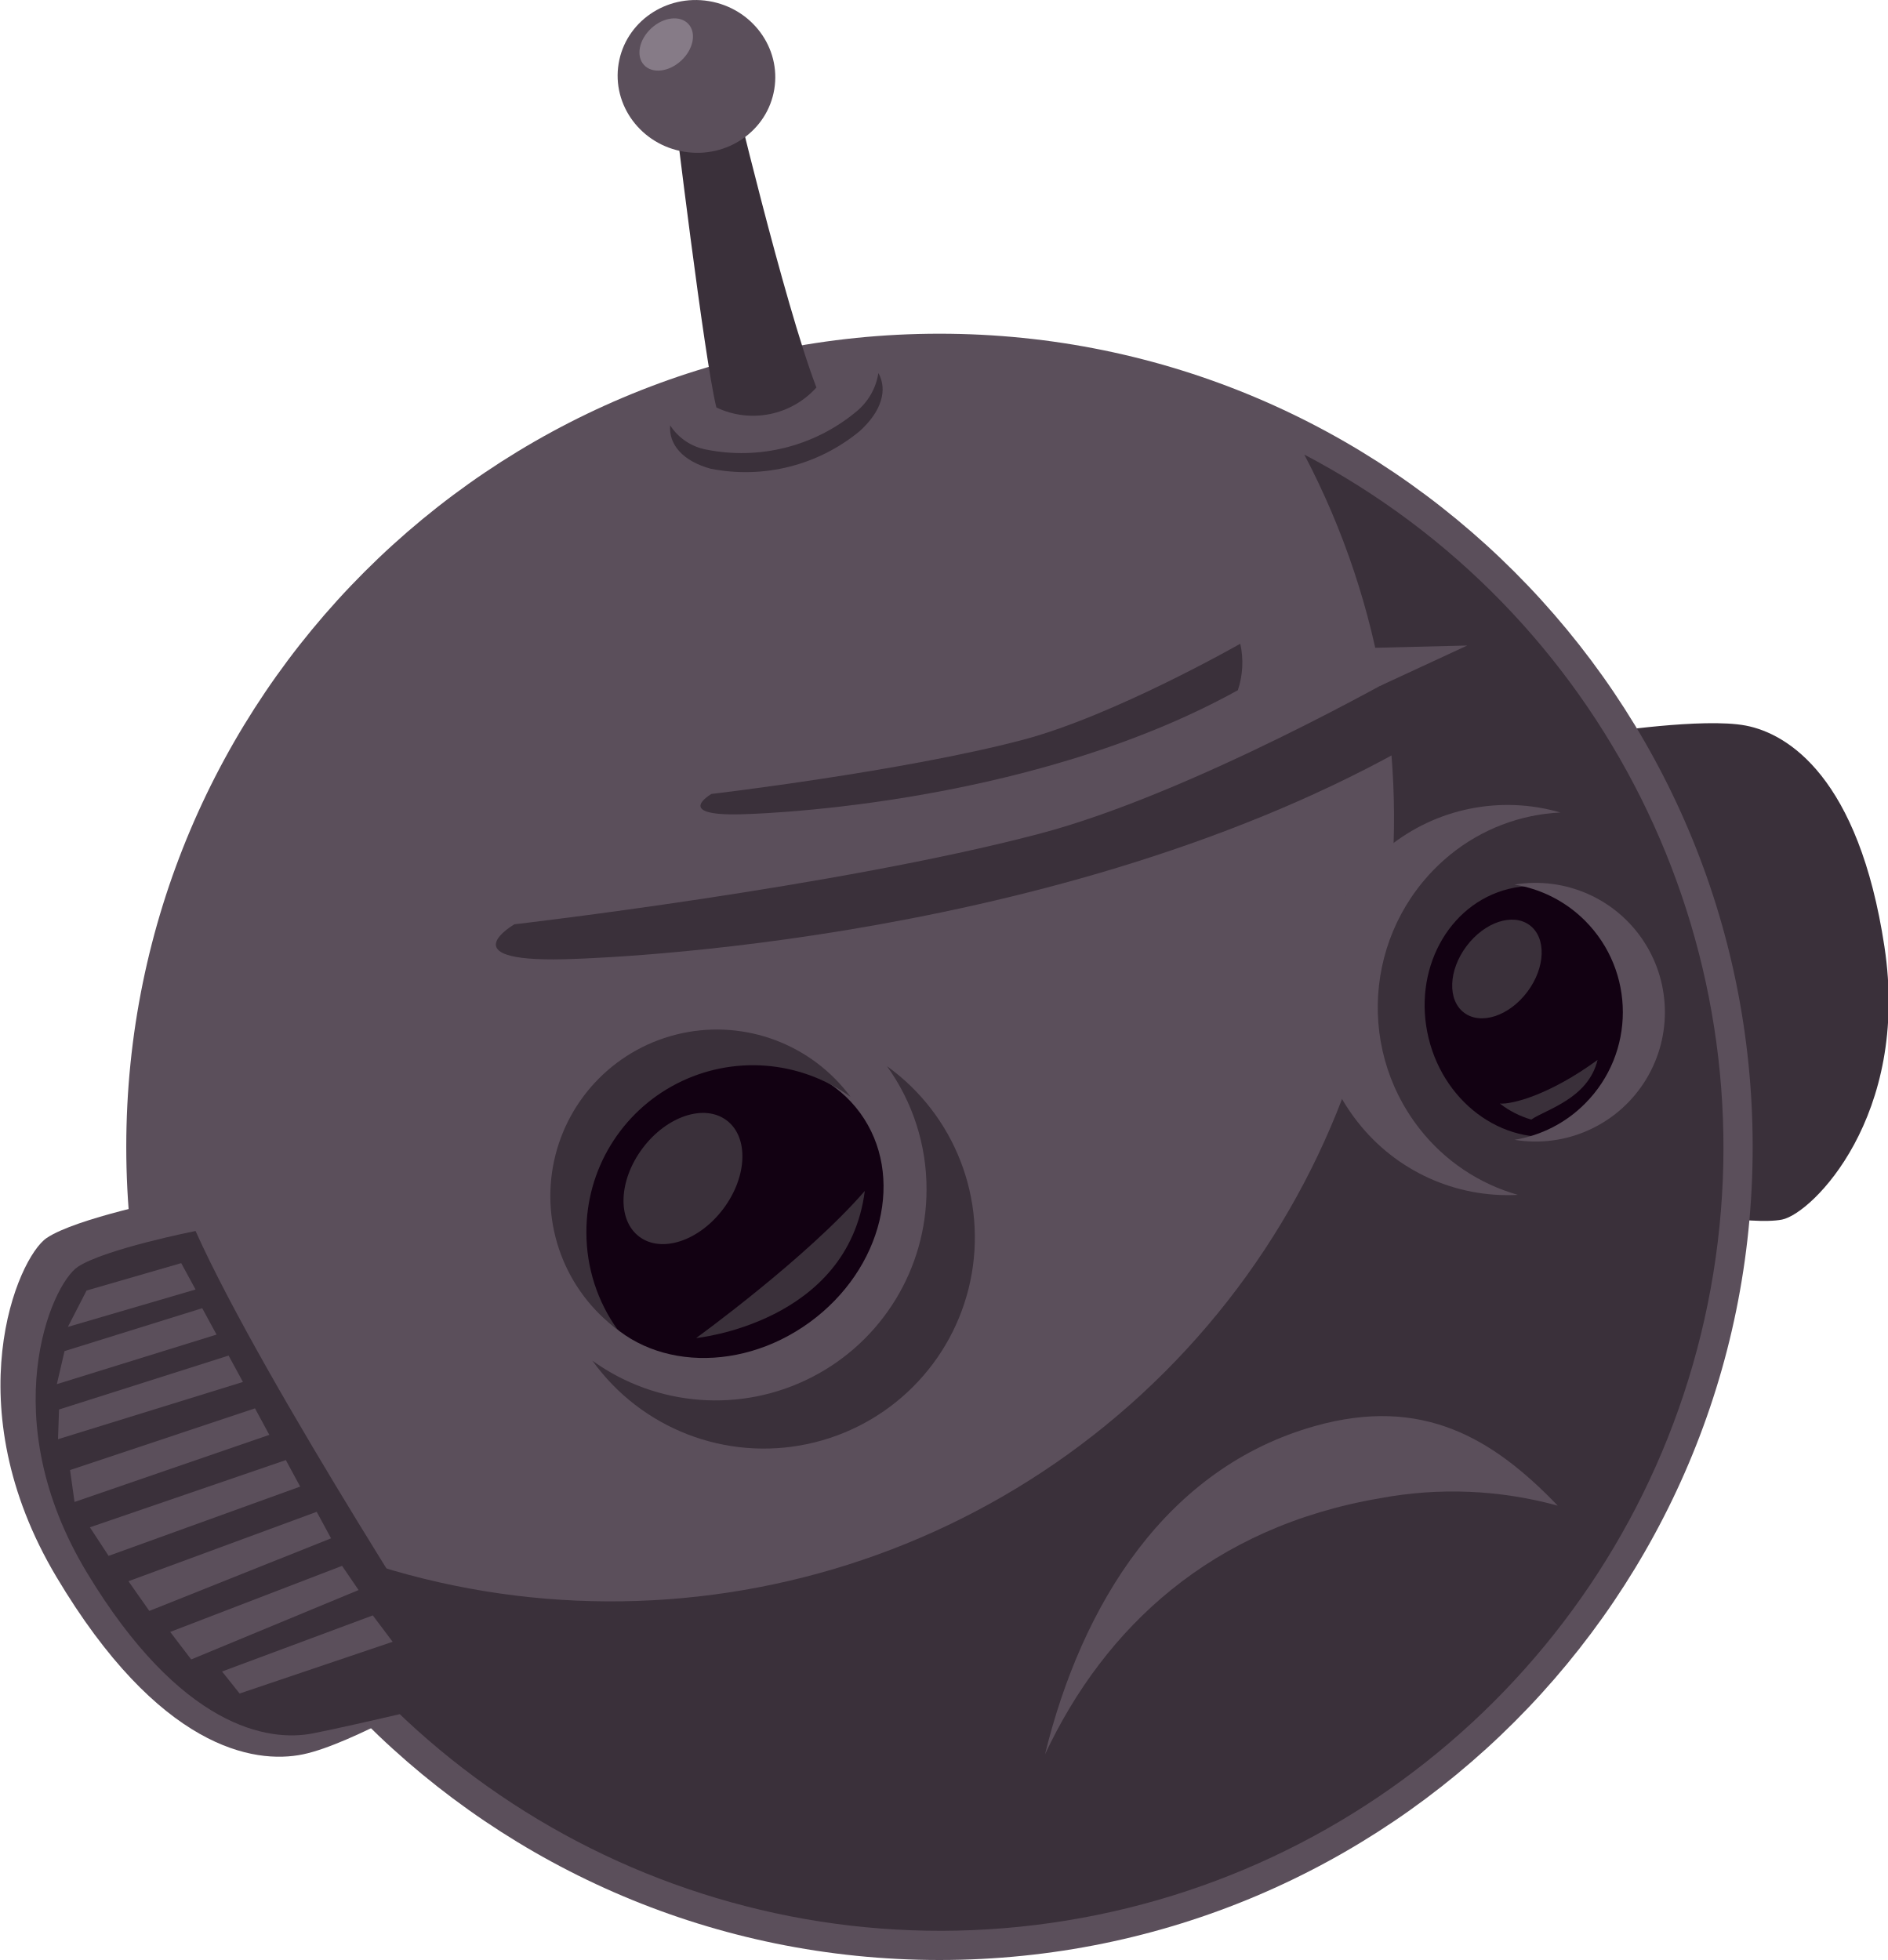
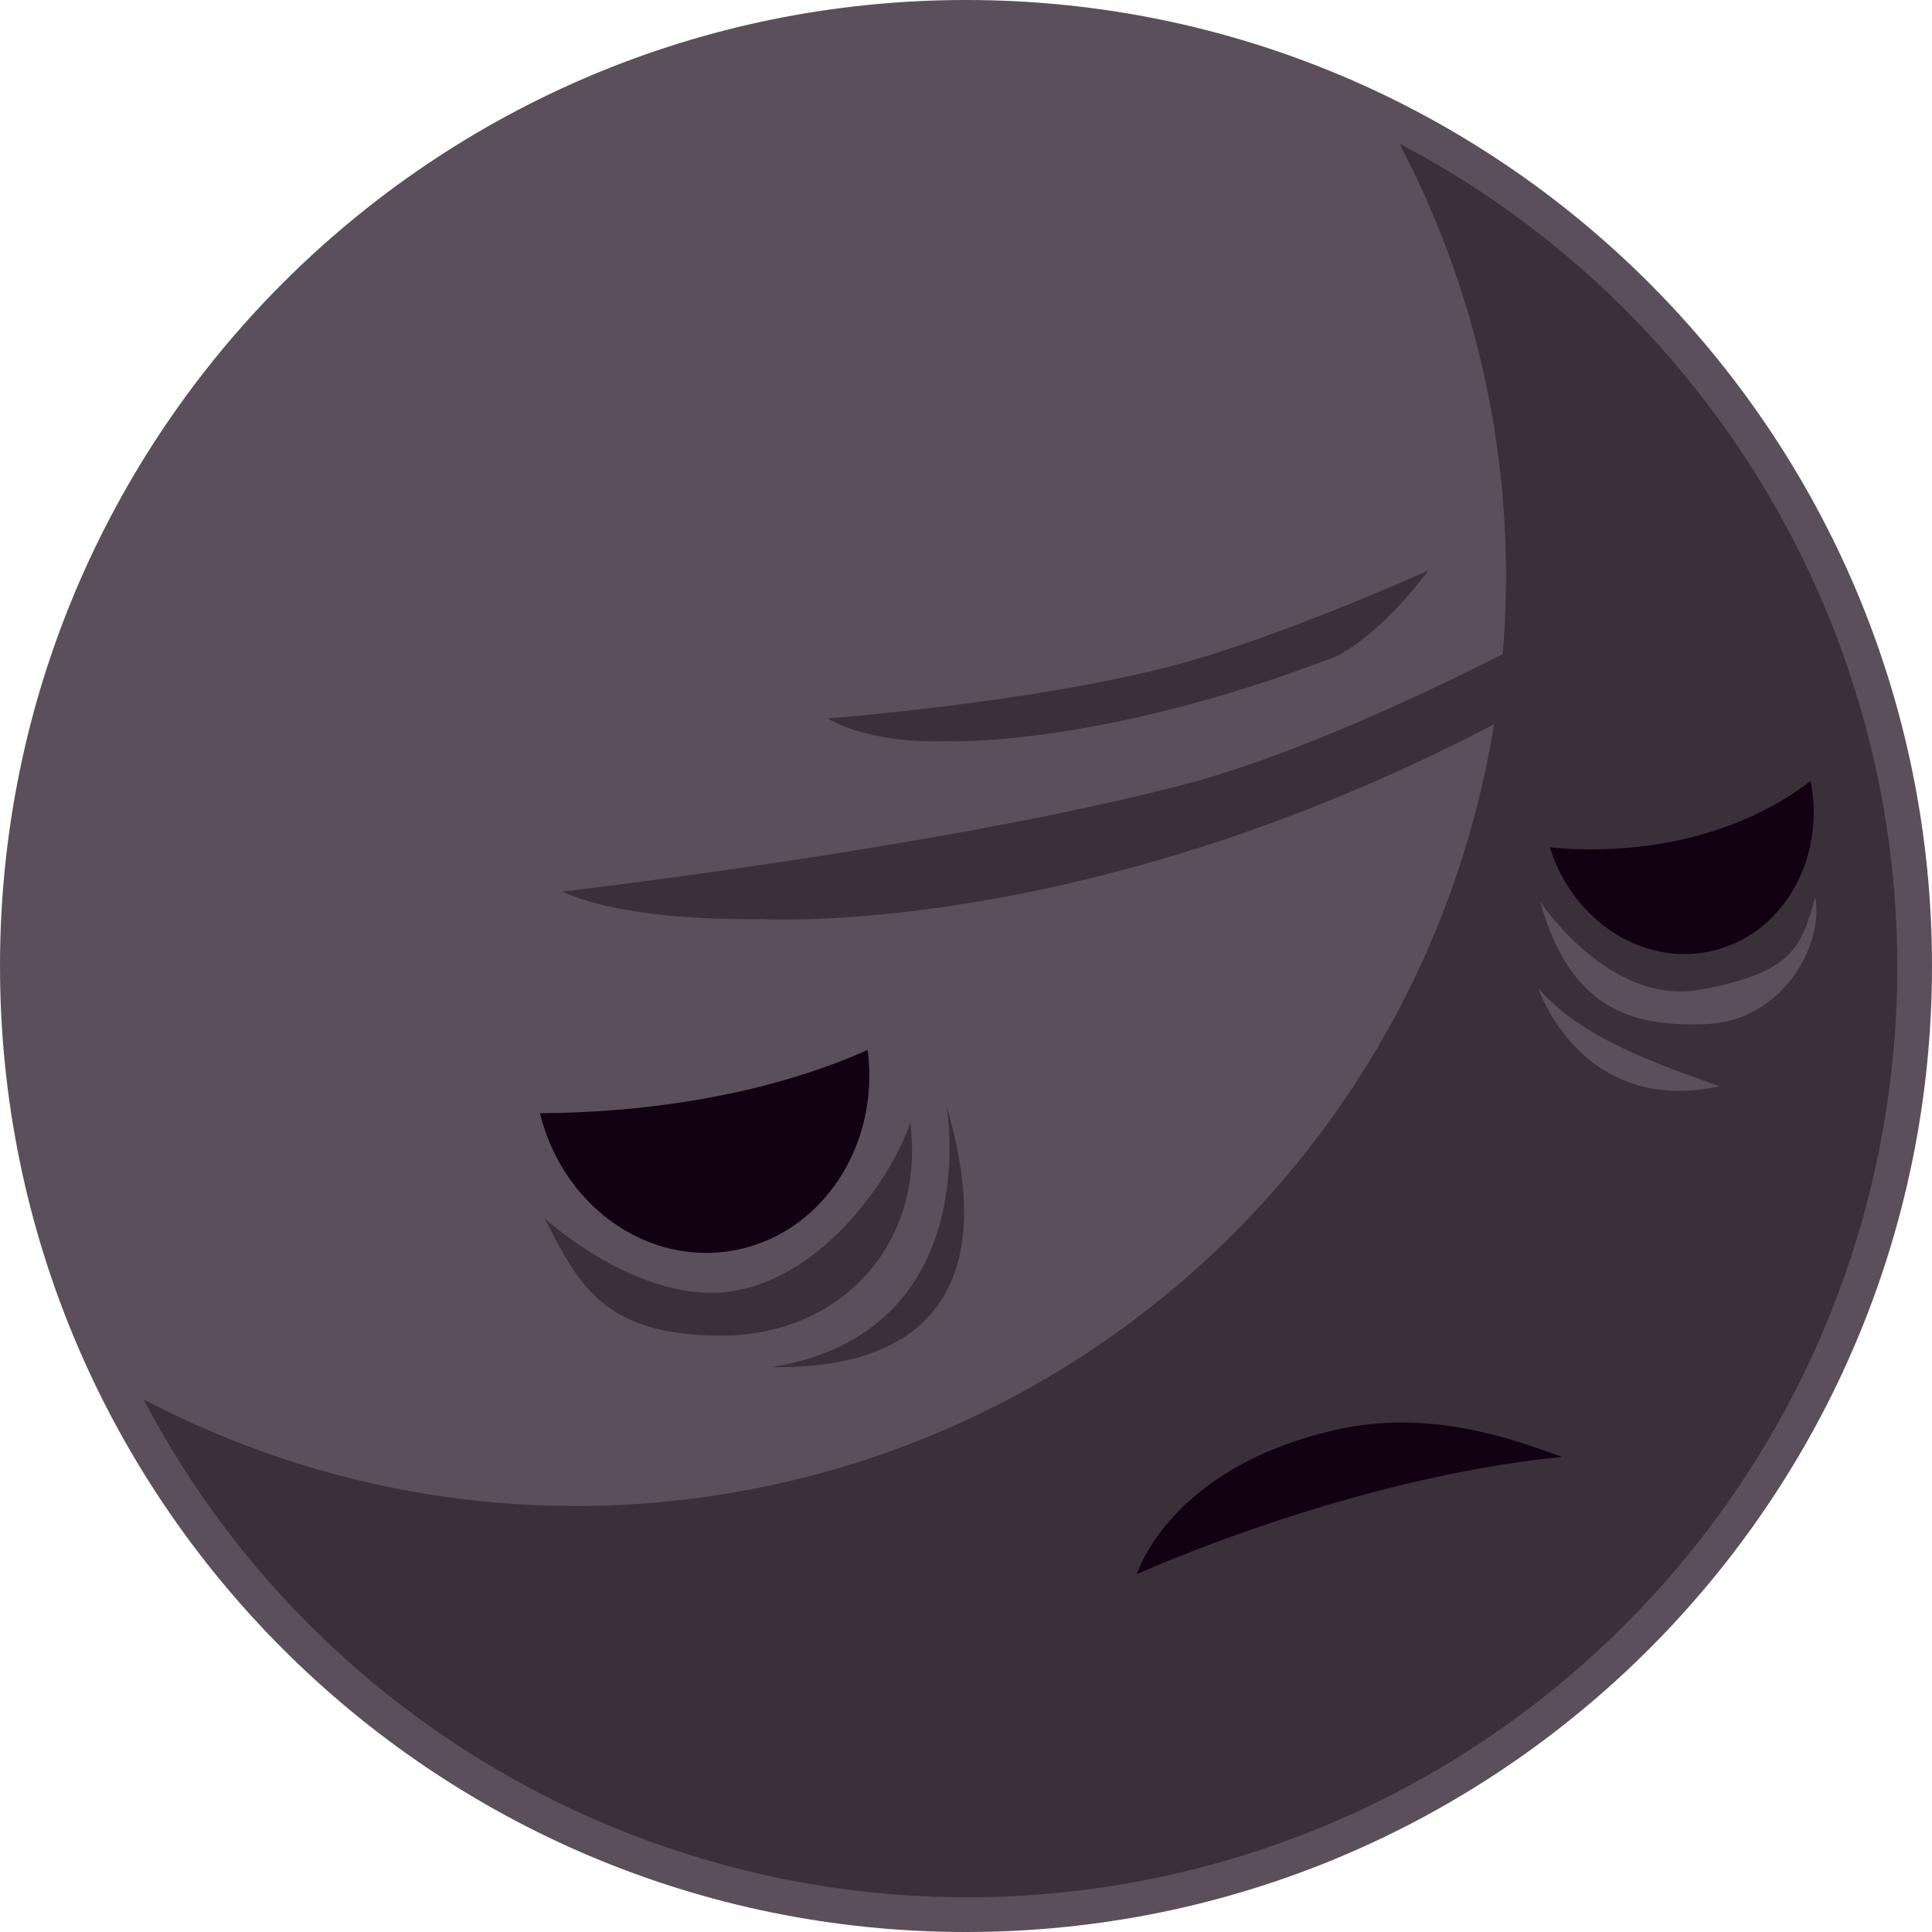
- <svg xmlns="http://www.w3.org/2000/svg" viewBox="0 0 147.41 153.06">
+ <svg xmlns="http://www.w3.org/2000/svg" viewBox="0 0 362.3 362.3">
  <g id="Layer_2" data-name="Layer 2">
    <g id="Layer_1-2" data-name="Layer 1">
-       <path d="M130.15,94.44s6.63,1.27,9,.8,10-8.1,8-21.31-7.52-16.64-10.84-17.27-11,.55-11,.55S129.78,81.9,130.15,94.44Z" style="fill:#3a303a" />
-       <circle cx="73.36" cy="89.56" r="63.5" style="fill:#5b4f5b" />
-       <path d="M101.85,35.5A61.14,61.14,0,0,1,19.3,118.05,61.14,61.14,0,1,0,101.85,35.5Z" style="fill:#3a303a" />
-       <ellipse cx="120.16" cy="78.99" rx="8.86" ry="9.85" transform="translate(-15.36 30.91) rotate(-13.79)" style="fill:#120112" />
-       <path d="M123.76,71.89a10.11,10.11,0,0,1,0,14.3,10,10,0,0,1-5.5,2.82,10.1,10.1,0,1,0,0-19.93A10.05,10.05,0,0,1,123.76,71.89Z" style="fill:#5b4f5b" />
-       <path d="M72.35,92.86a16.47,16.47,0,0,1-26.09,13.4,16.48,16.48,0,1,0,23-23A16.39,16.39,0,0,1,72.35,92.86Z" style="fill:#3a303a" />
-       <path d="M110.86,88.16a15.39,15.39,0,0,1,2.39-21.42,14.75,14.75,0,0,1,8.6-3.29,14.81,14.81,0,0,0-13.48,2.73A15.39,15.39,0,0,0,106,87.6a14.88,14.88,0,0,0,12.53,5.71A14.93,14.93,0,0,1,110.86,88.16Z" style="fill:#5b4f5b" />
-       <path d="M13.64,93.59s-7.72,1.54-10,3.09-7.2,13.1.77,26.47S19.8,137.8,23.66,137s11.57-5.4,11.57-5.4S19.55,107,13.64,93.59Z" style="fill:#5b4f5b" />
-       <path d="M15.27,96.13s-7.06,1.4-9.18,2.79-6.59,11.84.71,23.91,14.12,13.23,17.65,12.53,12.14-2.76,12.14-2.76S20.69,108.2,15.27,96.13Z" style="fill:#3a303a" />
-       <path d="M107.76,117a30.89,30.89,0,0,1,13.88.58c-5.12-5.33-10.6-8.55-18.92-6.23C91.09,114.6,84.48,125.24,81.6,137,86.26,127.08,94.6,119.25,107.76,117Z" style="fill:#5b4f5b" />
-       <path d="M44,74.91s37.11-.63,65.4-16.32a11.68,11.68,0,0,0,.33-6.12S93.07,62,81.12,65.12c-15.77,4.15-40.95,7.06-40.95,7.06S35.07,75.12,44,74.91Z" style="fill:#3a303a" />
-       <path d="M57.83,63.59s22-.37,38.83-9.69a6.8,6.8,0,0,0,.19-3.63s-9.88,5.64-17,7.51C70.51,60.24,55.56,62,55.56,62S52.53,63.72,57.83,63.59Z" style="fill:#3a303a" />
-       <polygon points="107.77 53.56 114.57 50.41 106.42 50.61 107.77 53.56" style="fill:#5b4f5b" />
-       <path d="M66.82,32.18a14,14,0,0,1-11.66,2.93,4.3,4.3,0,0,1-2.83-1.89c-.12,1.5,1,2.79,3.15,3.38a14,14,0,0,0,11.66-2.94c1.73-1.57,2.17-3.24,1.45-4.53A4.84,4.84,0,0,1,66.82,32.18Z" style="fill:#3a303a" />
-       <path d="M52.61,8.17S55,28.11,55.94,31.82a6.65,6.65,0,0,0,7.81-1.56c-2.54-6.65-6.65-24-6.65-24Z" style="fill:#3a303a" />
-       <ellipse cx="54.38" cy="5.97" rx="5.96" ry="6.16" transform="translate(39.64 58.65) rotate(-80.63)" style="fill:#5b4f5b" />
-       <ellipse cx="52.02" cy="3.48" rx="2.36" ry="1.72" transform="translate(11.46 36.23) rotate(-42.75)" style="fill:#867b87" />
-       <polygon points="14.15 98.64 6.76 100.78 5.3 103.62 15.27 100.7 14.15 98.64" style="fill:#5b4f5b" />
-       <polygon points="15.79 102.16 5.04 105.51 4.44 108.09 16.91 104.22 15.79 102.16" style="fill:#5b4f5b" />
-       <polygon points="17.85 105.86 4.61 110.07 4.53 112.39 18.97 107.92 17.85 105.86" style="fill:#5b4f5b" />
-       <polygon points="19.91 109.98 5.47 114.8 5.82 117.29 21.03 112.05 19.91 109.98" style="fill:#5b4f5b" />
-       <polygon points="22.32 114.02 7.02 119.27 8.48 121.5 23.44 116.09 22.32 114.02" style="fill:#5b4f5b" />
-       <polygon points="24.73 118.06 10.03 123.48 11.66 125.8 25.85 120.13 24.73 118.06" style="fill:#5b4f5b" />
-       <polygon points="26.71 122.28 13.29 127.44 14.93 129.59 28 124.17 26.71 122.28" style="fill:#5b4f5b" />
-       <polygon points="29.11 126.15 17.34 130.53 18.71 132.25 30.66 128.21 29.11 126.15" style="fill:#5b4f5b" />
-       <ellipse cx="56.81" cy="94.46" rx="12.81" ry="10.89" transform="translate(-44.7 51.5) rotate(-36.04)" style="fill:#120112" />
-       <path d="M45.79,96.25A13,13,0,0,1,66.42,85.66a13,13,0,1,0-18.19,18.18A13,13,0,0,1,45.79,96.25Z" style="fill:#3a303a" />
-       <ellipse cx="53.33" cy="92.03" rx="5.68" ry="3.94" transform="translate(-52.29 79.46) rotate(-53.12)" style="fill:#3a303a" />
-       <ellipse cx="116.9" cy="75.7" rx="4.27" ry="2.97" transform="matrix(0.6, -0.8, 0.8, 0.6, -13.81, 123.77)" style="fill:#3a303a" />
-       <path d="M54.36,104.49S66.2,103.33,67.53,93C63,98.24,54.36,104.49,54.36,104.49Z" style="fill:#3a303a" />
-       <path d="M117.12,86.18a7.32,7.32,0,0,0,2.45,1.25c1.18-.81,4.44-1.63,5.18-4.66C121,85.51,118.08,86.25,117.12,86.18Z" style="fill:#3a303a" />
+       <circle cx="181.15" cy="181.15" r="181.15" style="fill:#5b4f5b" />
+       <path d="M262.43,26.93a174.42,174.42,0,0,1-235.5,235.5,174.42,174.42,0,1,0,235.5-235.5Z" style="fill:#3a303a" />
+       <ellipse cx="314.66" cy="150.98" rx="25.29" ry="28.1" transform="translate(-26.92 79.34) rotate(-13.79)" style="fill:#120112" />
+       <ellipse cx="131.61" cy="200.75" rx="31.35" ry="34.25" transform="translate(-29.08 22.43) rotate(-8.77)" style="fill:#120112" />
+       <path d="M250.46,268.14c-31.37,7.16-37.25,27.06-37.25,27.06s39.42-18,79.7-22C283.15,269.66,267.87,264.17,250.46,268.14Z" style="fill:#120112" />
+       <path d="M90.09,208.39s47.39,4.31,83-16.84c-5.89-16.28-13.13-41.82-48.73-35.17S87.58,192.53,90.09,208.39Z" style="fill:#5b4f5b" />
+       <path d="M288.49,158.59s31.31,5.52,54.22-14.74c-4.29-16.44-9.71-42.18-33-36.44S286.43,142.65,288.49,158.59Z" style="fill:#3a303a" />
+       <path d="M102.12,228.46s18,16.54,35.5,13.62,30.15-22.37,33.07-31.61c2.91,22.85-13.06,40-35.43,40S108.44,240.62,102.12,228.46Z" style="fill:#3a303a" />
+       <path d="M288.81,169.06s12.9,19.62,30,16.54,19.06-7.85,21.59-17.38c1.68,9-6.17,23.26-20.46,23.83S294.42,189,288.81,169.06Z" style="fill:#5b4f5b" />
+       <path d="M143,172.35s64.39,4,145.11-40.81c14.55-11,15.75-20.57,15.75-20.57s-47.51,27.11-81.59,36.08c-45,11.84-116.82,20.14-116.82,20.14S115.28,172.7,143,172.35Z" style="fill:#3a303a" />
+       <path d="M177.21,139s28.64,1.35,73.6-16c9.22-5,17-16,17-16s-27.67,12.52-47.91,17.84c-26.71,7-64.67,9.88-64.67,9.88S162.09,139.38,177.21,139Z" style="fill:#3a303a" />
+       <path d="M177.48,207.36s7.66,42.34-32.67,49C162.14,256.7,190.48,251.36,177.48,207.36Z" style="fill:#3a303a" />
+       <path d="M288.48,185.36s8,24,34,18.34C307.14,198.36,295.81,193.7,288.48,185.36Z" style="fill:#5b4f5b" />
    </g>
  </g>
</svg>
